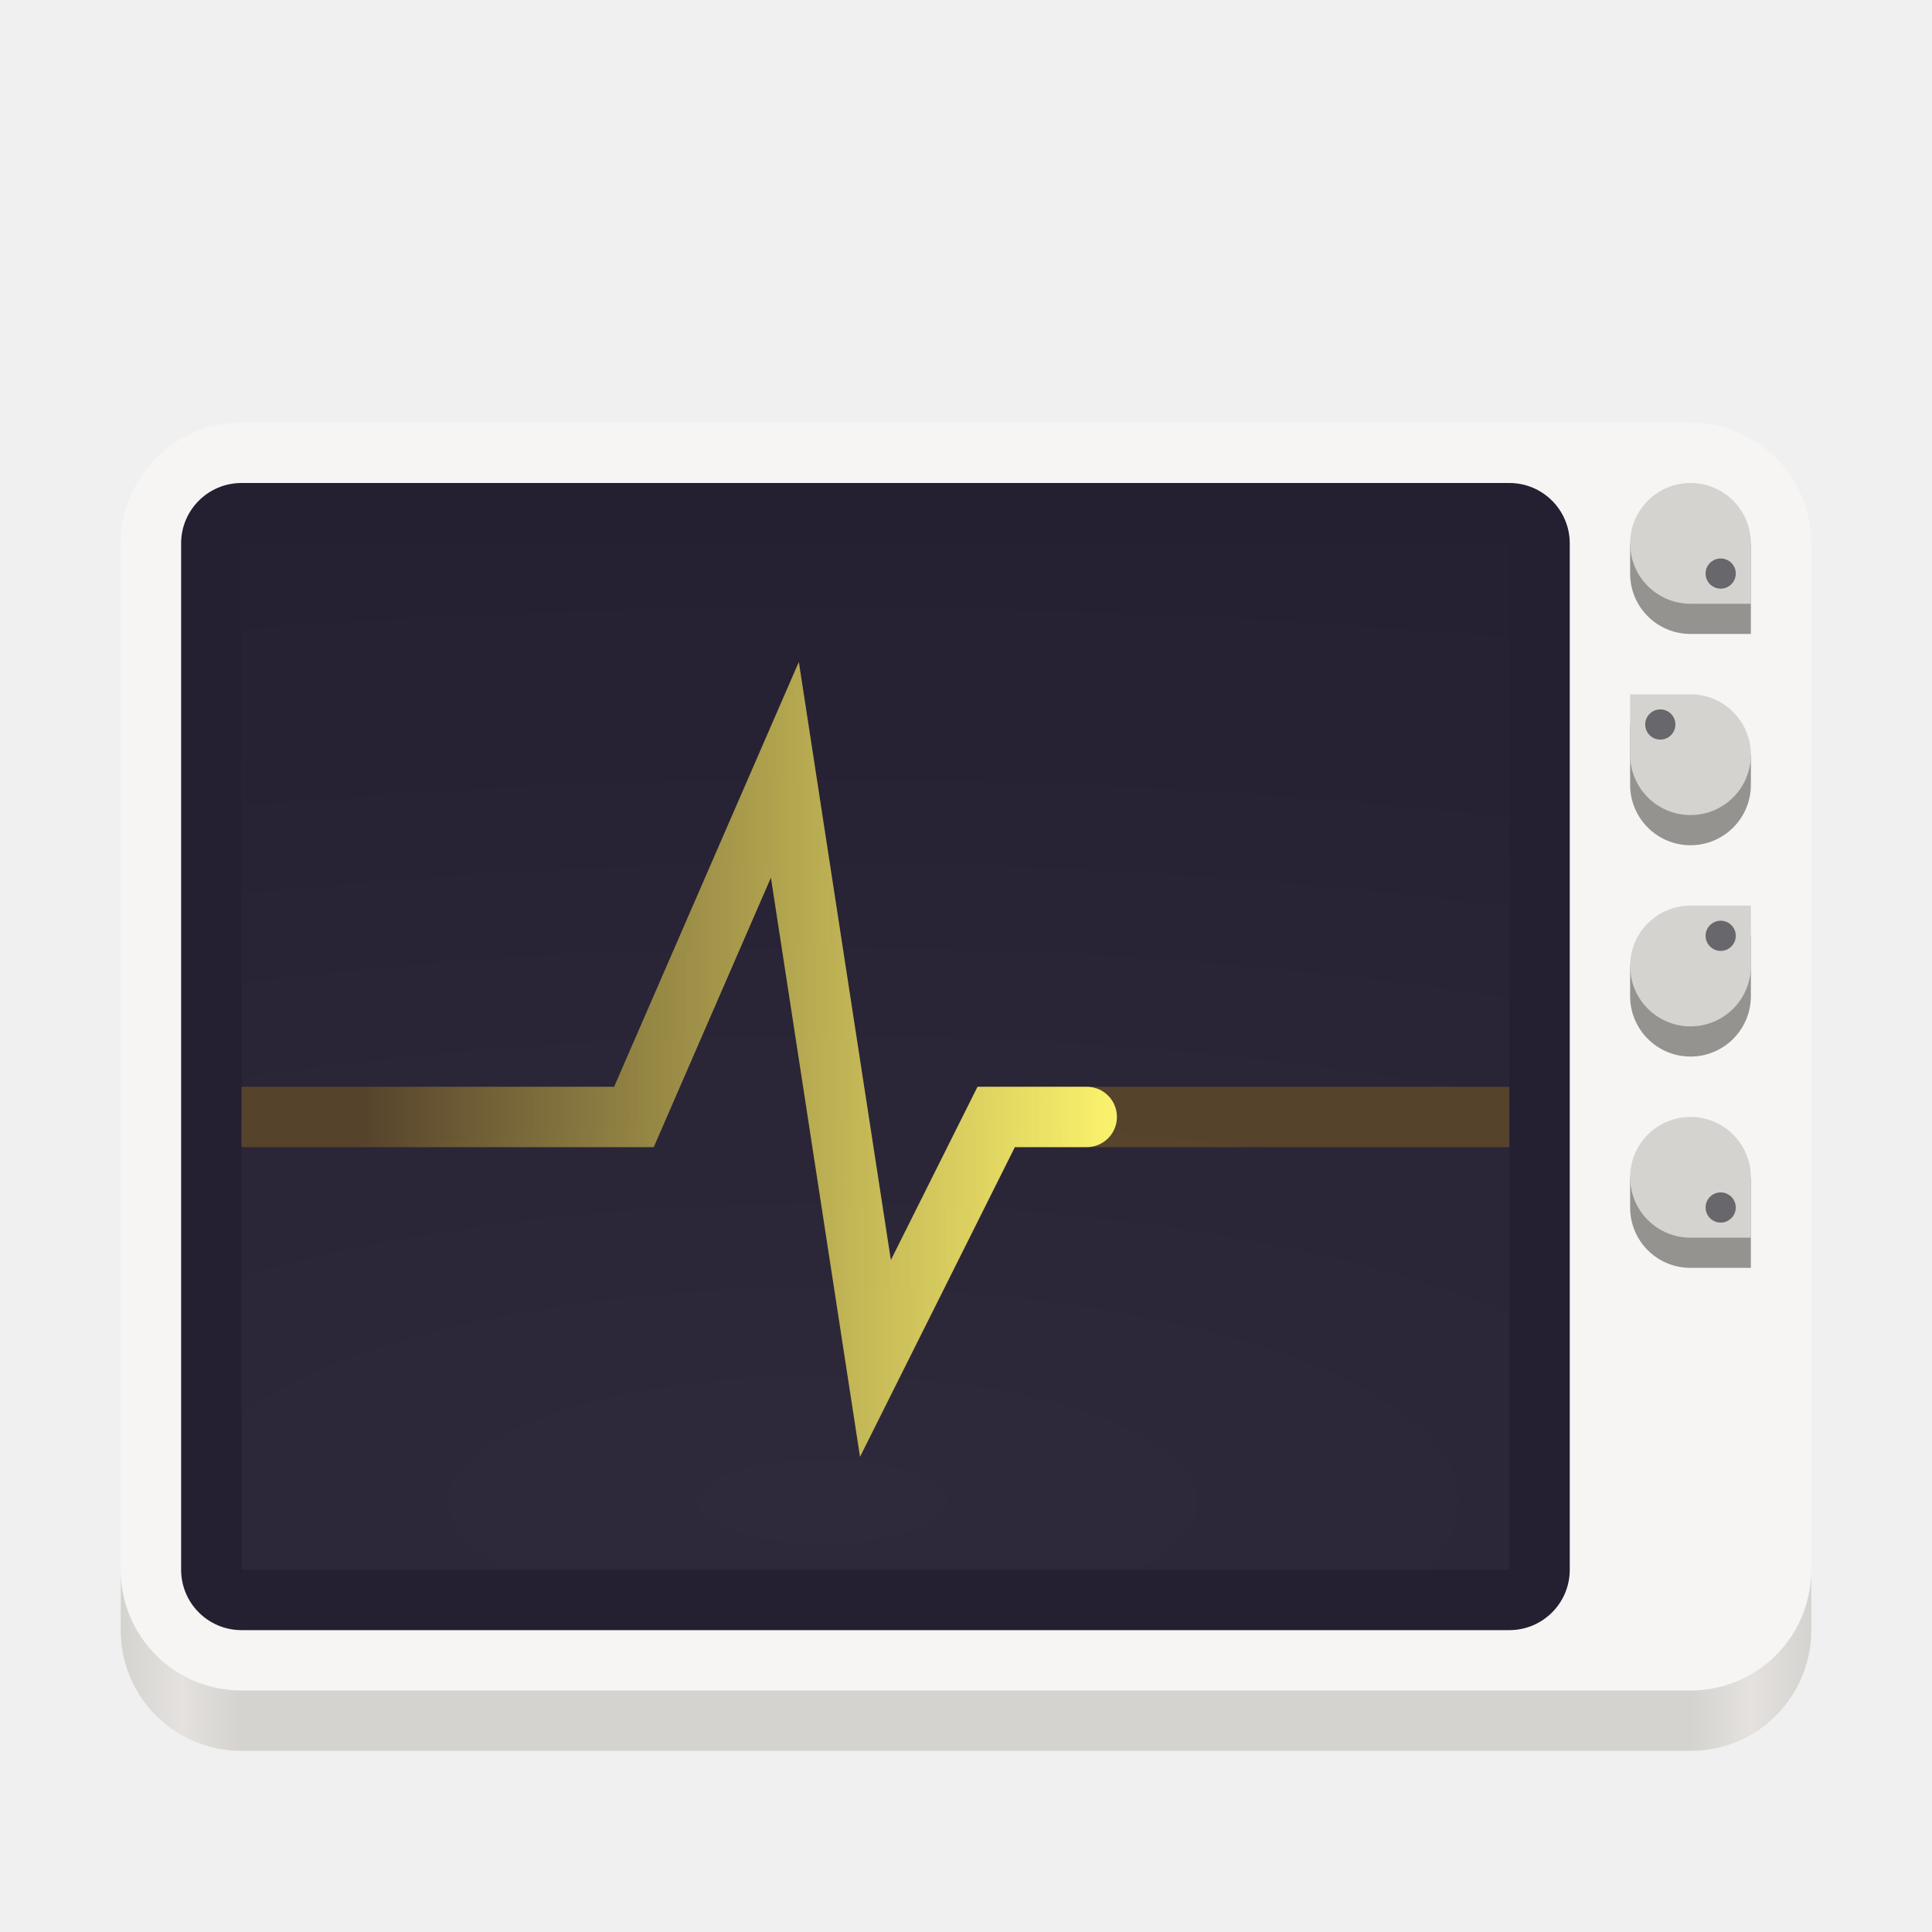
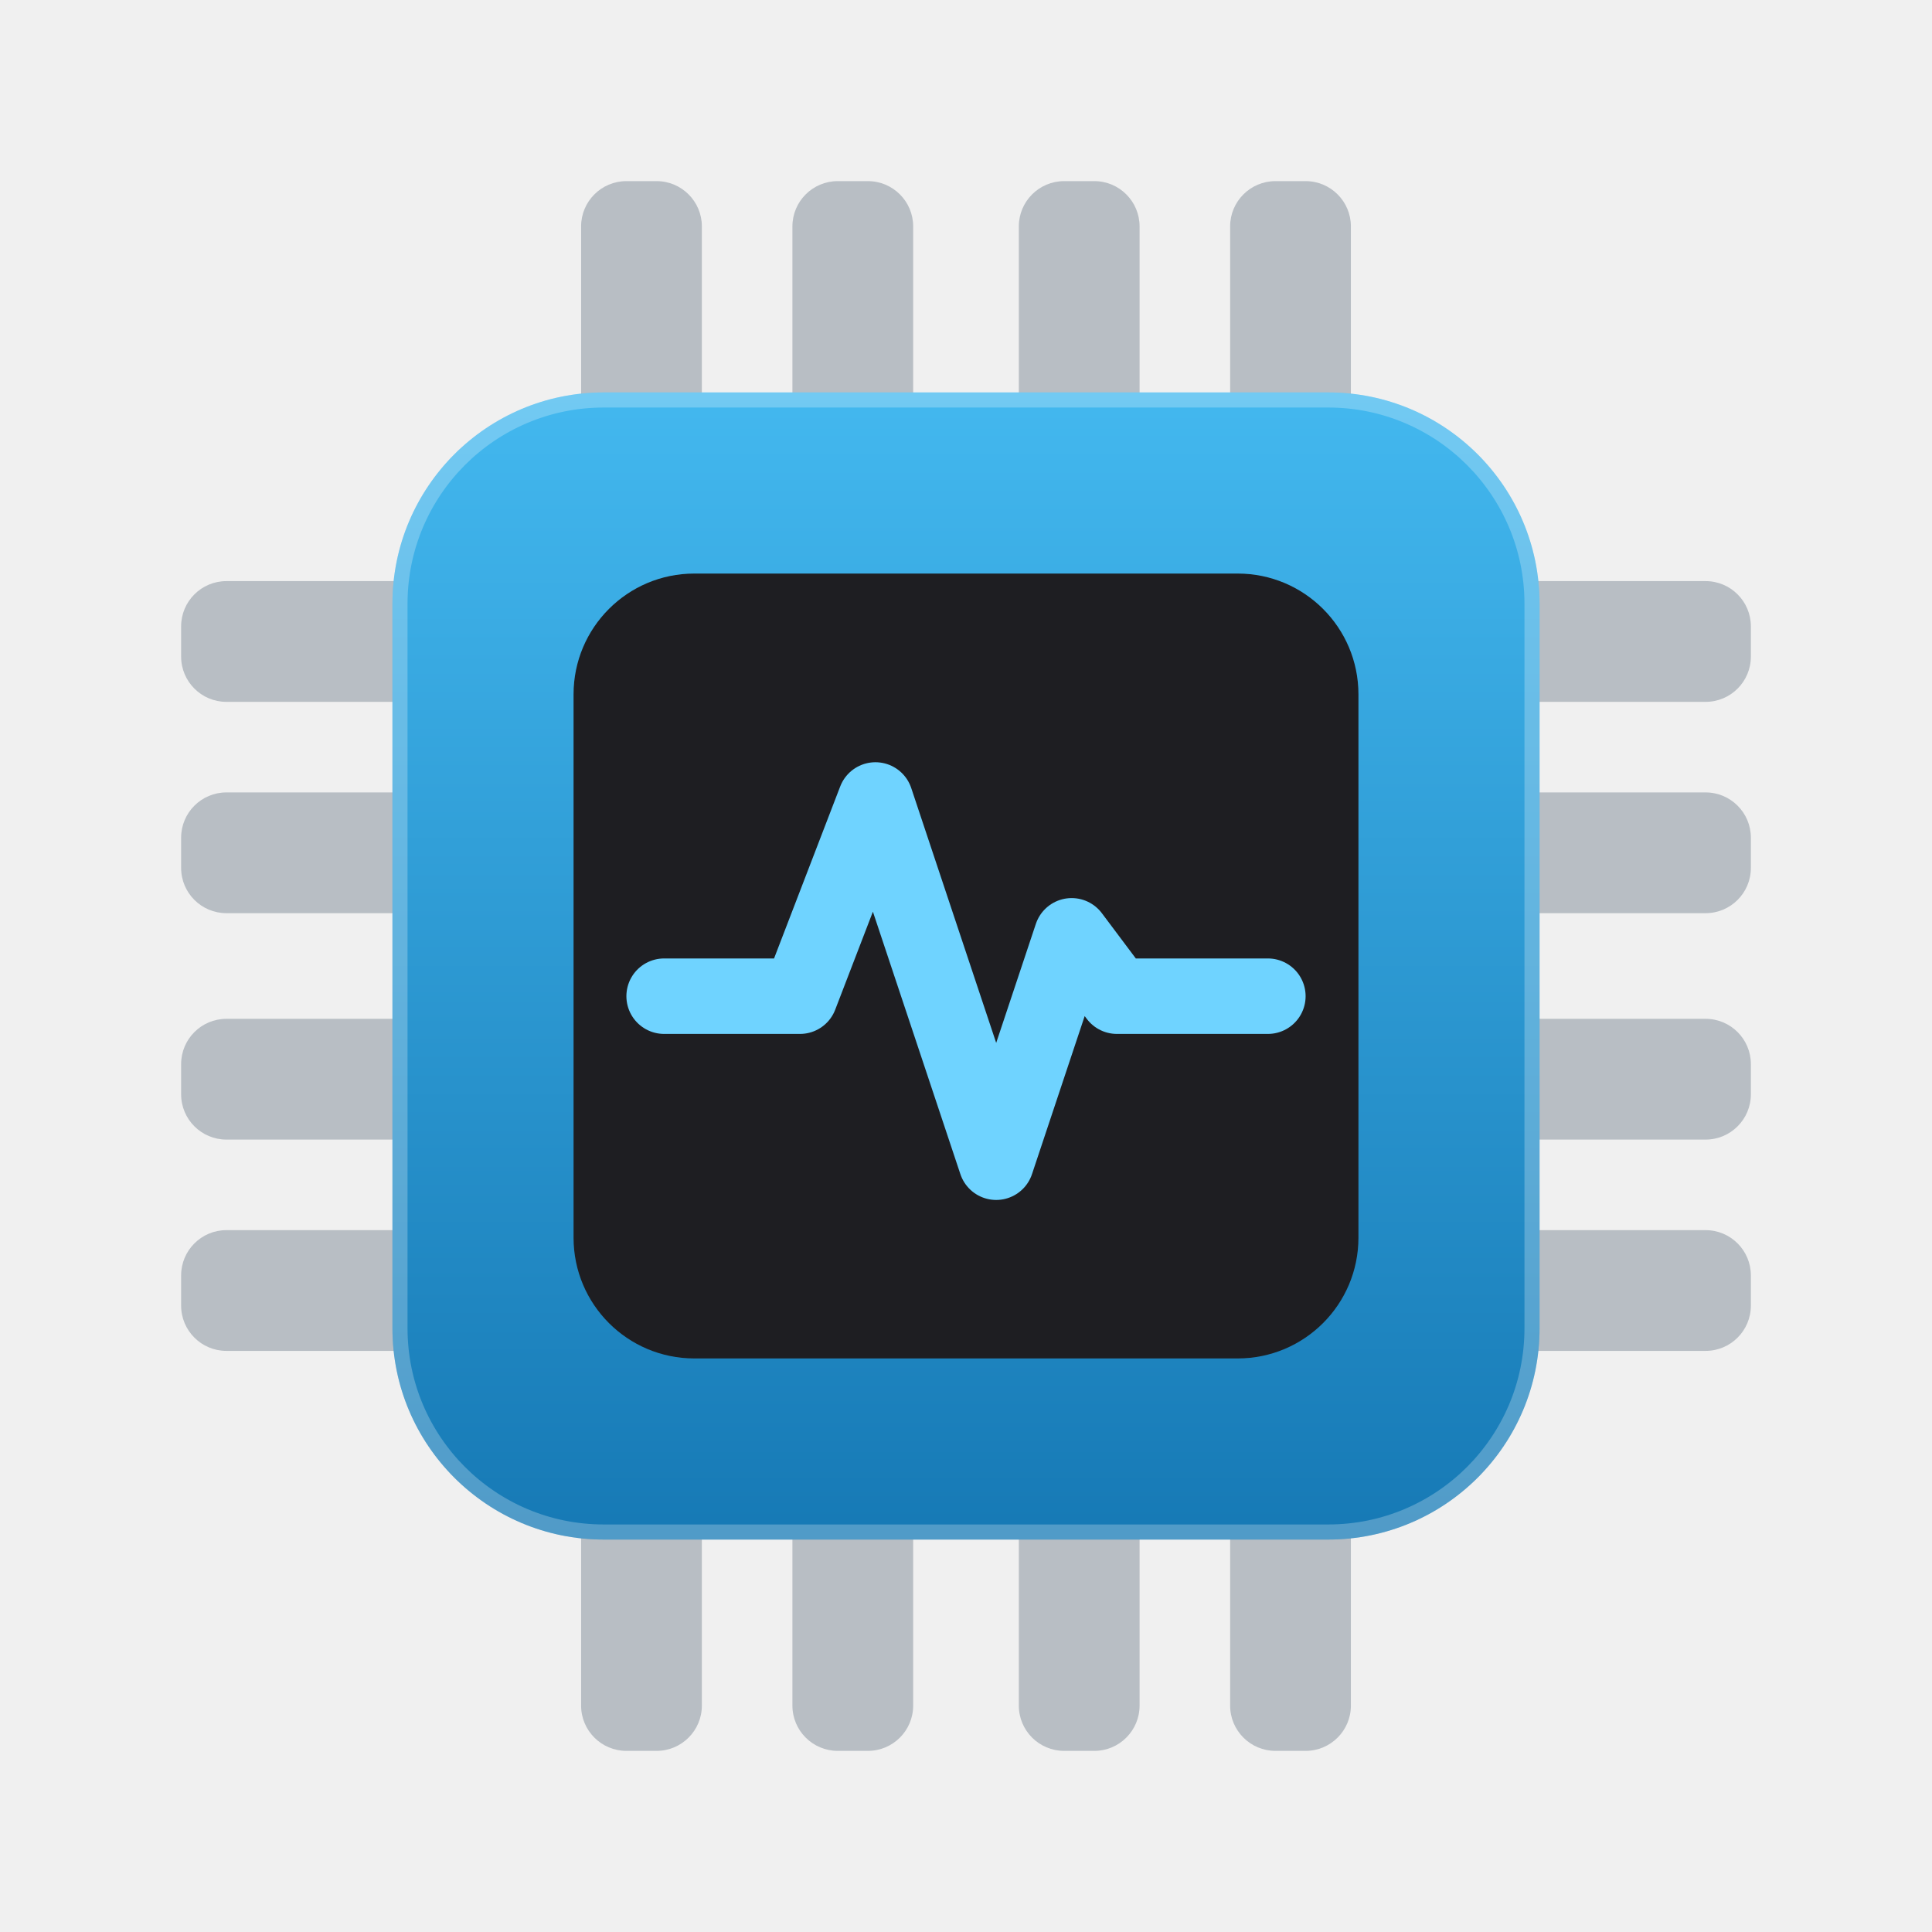
- <svg xmlns="http://www.w3.org/2000/svg" id="svg11300" width="128" height="128" style="enable-background:new" version="1.0" viewBox="0 0 128 128">
-   <defs id="defs3">
-     <linearGradient id="linearGradient1444-2-3-3" x1="120" x2="568" y1="619.96" y2="619.96" gradientTransform="matrix(.25 0 0 .25 -22 -50.991)" gradientUnits="userSpaceOnUse">
-       <stop id="stop1064" style="stop-color:#d5d3cf" offset="0" />
-       <stop id="stop1066" style="stop-color:#e4e1de" offset=".036" />
-       <stop id="stop1068" style="stop-color:#d5d3cf" offset=".071" />
-       <stop id="stop1070" style="stop-color:#d5d3cf" offset=".929" />
-       <stop id="stop1072" style="stop-color:#e4e1de" offset=".964" />
-       <stop id="stop1074" style="stop-color:#d5d3cf" offset="1" />
-     </linearGradient>
-     <radialGradient id="radialGradient1030-8" cx="64" cy="194.19" r="44" gradientTransform="matrix(-4.1364 1.2533e-6 -2.6514e-7 -1.3909 319.23 170.63)" gradientUnits="userSpaceOnUse">
-       <stop id="stop1016" style="stop-color:#fff" offset="0" />
-       <stop id="stop1018" style="stop-color:#fff;stop-opacity:.094" offset="1" />
-     </radialGradient>
-     <linearGradient id="linearGradient1106-2" x1="301" x2="104" y1="33.559" y2="33.559" gradientTransform="matrix(.25 0 0 .25 -2 61)" gradientUnits="userSpaceOnUse">
-       <stop id="stop981" style="stop-color:#f9f06b" offset="0" />
-       <stop id="stop983" style="stop-color:#f9f06b;stop-opacity:0" offset="1" />
+ <svg xmlns="http://www.w3.org/2000/svg" width="128" height="128" viewBox="0 0 128 128">
+   <defs>
+     <linearGradient id="body" x1="0" y1="0" x2="0" y2="1">
+       <stop offset="0" stop-color="#43b8ef" />
+       <stop offset="1" stop-color="#1679b5" />
    </linearGradient>
  </defs>
-   <rect id="rect929-36-9-9" x="8" y="28" width="112" height="86" rx="8" ry="8" style="enable-background:new;fill:#f6f5f4;paint-order:normal" />
-   <rect id="rect946-0-7-4" x="12" y="32" width="92" height="76" rx="4" ry="4" style="enable-background:new;fill:#241f31;paint-order:normal" />
-   <path id="rect929-3-6-3-9" d="m8 104v4c0 4.432 3.568 8 8 8h96c4.432 0 8-3.568 8-8v-4c0 4.432-3.568 8-8 8h-96c-4.432 0-8-3.568-8-8z" style="enable-background:new;fill:url(#linearGradient1444-2-3-3);paint-order:normal" />
-   <rect id="rect968-2" transform="scale(1,-1)" x="16" y="-104" width="84" height="68" style="enable-background:new;fill:url(#radialGradient1030-8);opacity:.05;paint-order:normal" />
-   <path id="path1092-6-1-3-7-5-5" d="m16 74h26l10-23 6 39 8-16h34" style="enable-background:new;fill:none;opacity:.236;stroke-miterlimit:10;stroke-width:4;stroke:#e5a50a" />
-   <path id="path1092-6-1-3-7-5-1-0" d="m16 74h26l10-23 6 39 8-16h6" style="enable-background:new;fill:none;stroke-linecap:round;stroke-miterlimit:10;stroke-width:4;stroke:url(#linearGradient1106-2)" />
-   <g id="g1063" transform="translate(0,-170)">
-     <path id="path1066" d="m116 232v4c0 2.209-1.791 4-4 4s-4-1.791-4-4v-2l4-2z" style="enable-background:new;fill:#949390;paint-order:normal" />
-     <path id="path1074" d="m116 248v6h-4c-2.216 0-4-1.784-4-4v-2z" style="enable-background:new;fill:#949390;paint-order:normal" />
-     <path id="path1076" d="m116 252v-4a4 4 0 0 0-4-4 4 4 0 0 0-4 4 4 4 0 0 0 4 4z" style="enable-background:new;fill:#d5d3cf;paint-order:normal" />
-     <ellipse id="ellipse1078" transform="scale(-1,1)" cx="-114" cy="250" rx="1" ry="1" style="enable-background:new;fill:#68676b;paint-order:normal" />
-     <path id="path1080" d="m116 230v4a4 4 0 0 1-4 4 4 4 0 0 1-4-4 4 4 0 0 1 4-4z" style="enable-background:new;fill:#d5d3cf;paint-order:normal" />
-     <ellipse id="ellipse1082" transform="scale(-1)" cx="-114" cy="-232" rx="1" ry="1" style="enable-background:new;fill:#68676b;paint-order:normal" />
-     <path id="path1084" d="m108 218v4c0 2.209 1.791 4 4 4s4-1.791 4-4v-2l-4-2z" style="enable-background:new;fill:#949390;paint-order:normal" />
-     <path id="path1086" d="m108 216v4a4 4 0 0 0 4 4 4 4 0 0 0 4-4 4 4 0 0 0-4-4z" style="enable-background:new;fill:#d5d3cf;paint-order:normal" />
-     <ellipse id="ellipse1088" transform="scale(1,-1)" cx="110" cy="-218" rx="1" ry="1" style="enable-background:new;fill:#68676b;paint-order:normal" />
-     <path id="path1090" d="m116 206v6h-4c-2.216 0-4-1.784-4-4v-2z" style="enable-background:new;fill:#949390;paint-order:normal" />
-     <path id="path1092" d="m116 210v-4a4 4 0 0 0-4-4 4 4 0 0 0-4 4 4 4 0 0 0 4 4z" style="enable-background:new;fill:#d5d3cf;paint-order:normal" />
-     <ellipse id="ellipse1094" transform="scale(-1,1)" cx="-114" cy="208" rx="1" ry="1" style="enable-background:new;fill:#68676b;paint-order:normal" />
+   <g fill="#b8bec4">
+     <rect x="38.5" y="12" width="8" height="20" rx="3" />
+     <rect x="52.5" y="12" width="8" height="20" rx="3" />
+     <rect x="67.5" y="12" width="8" height="20" rx="3" />
+     <rect x="81.5" y="12" width="8" height="20" rx="3" />
+     <rect x="38.5" y="96" width="8" height="20" rx="3" />
+     <rect x="52.5" y="96" width="8" height="20" rx="3" />
+     <rect x="67.5" y="96" width="8" height="20" rx="3" />
+     <rect x="81.5" y="96" width="8" height="20" rx="3" />
+     <rect y="38.5" x="12" height="8" width="20" rx="3" />
+     <rect y="52.5" x="12" height="8" width="20" rx="3" />
+     <rect y="67.5" x="12" height="8" width="20" rx="3" />
+     <rect y="81.5" x="12" height="8" width="20" rx="3" />
+     <rect y="38.5" x="96" height="8" width="20" rx="3" />
+     <rect y="52.5" x="96" height="8" width="20" rx="3" />
+     <rect y="67.5" x="96" height="8" width="20" rx="3" />
+     <rect y="81.5" x="96" height="8" width="20" rx="3" />
  </g>
+   <rect x="26" y="26" width="76" height="76" rx="14" fill="url(#body)" />
+   <rect x="26.5" y="26.5" width="75" height="75" rx="13.5" fill="none" stroke="#fff" stroke-opacity=".25" />
+   <rect x="38" y="38" width="52" height="52" rx="8" fill="#1e1e22" />
+   <path d="M44 66h9l5-13 8 24 5-15 3 4h10" fill="none" stroke="#6fd3ff" stroke-width="5" stroke-linecap="round" stroke-linejoin="round" />
</svg>
